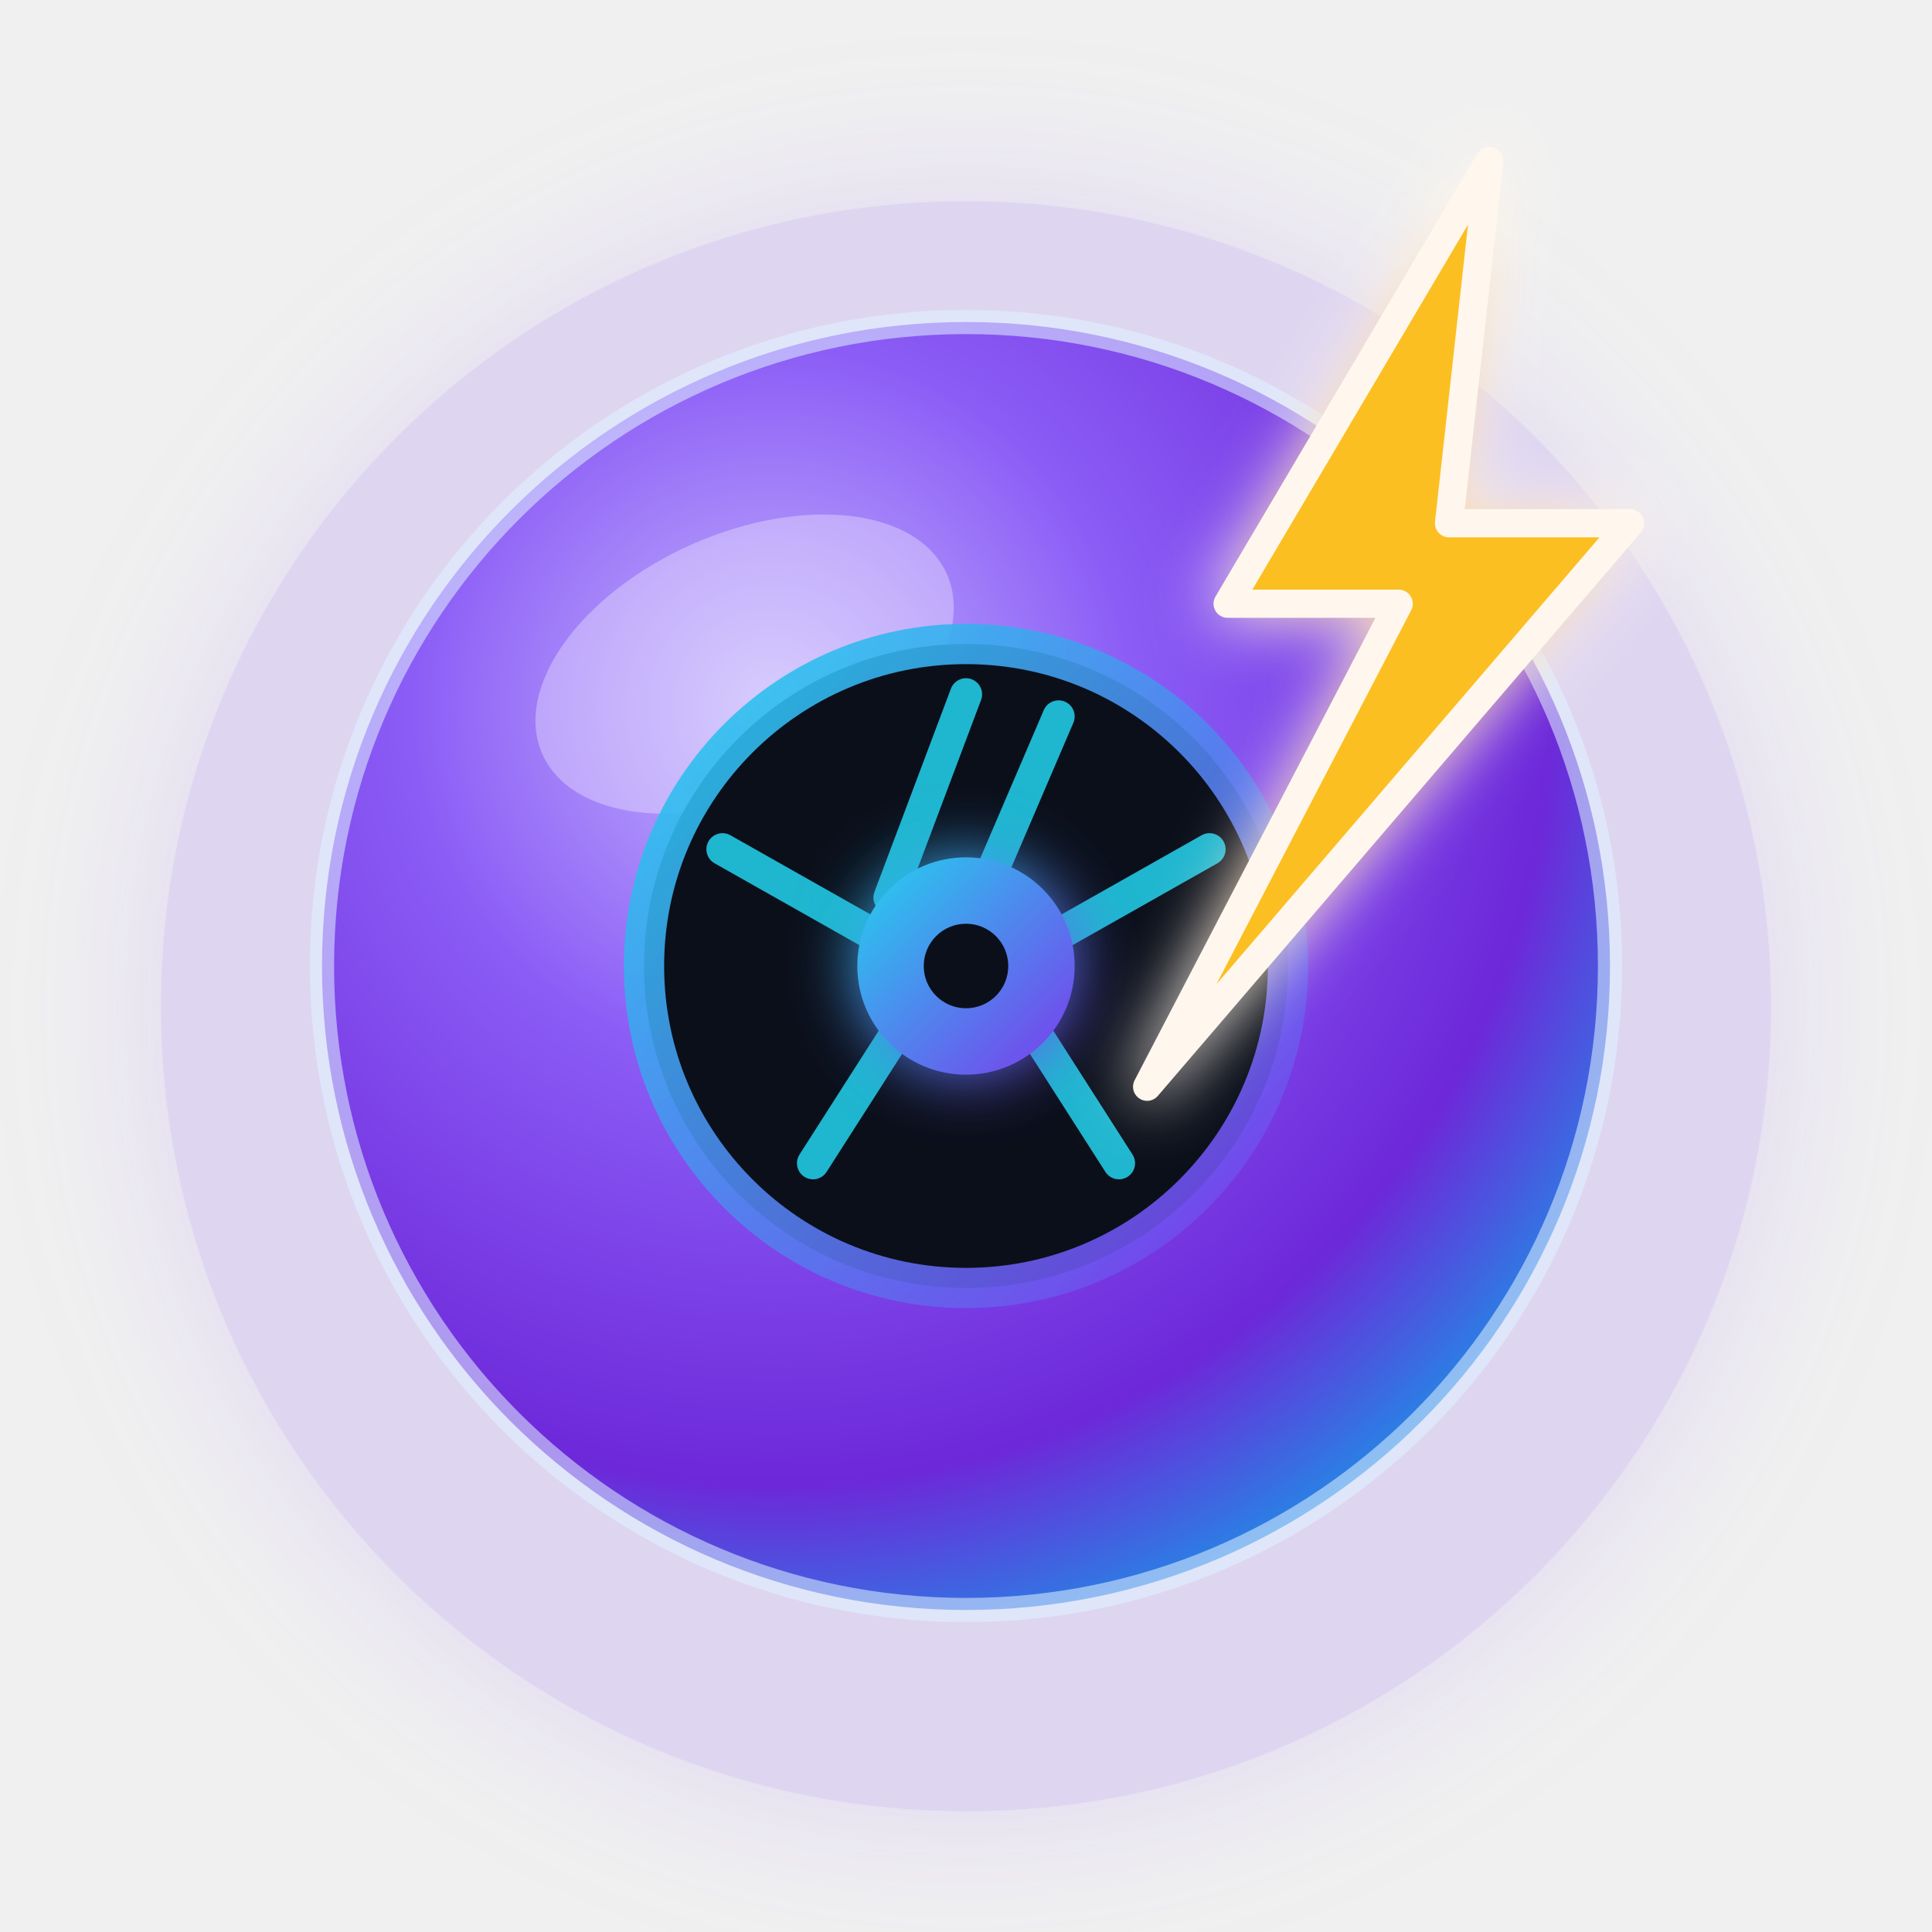
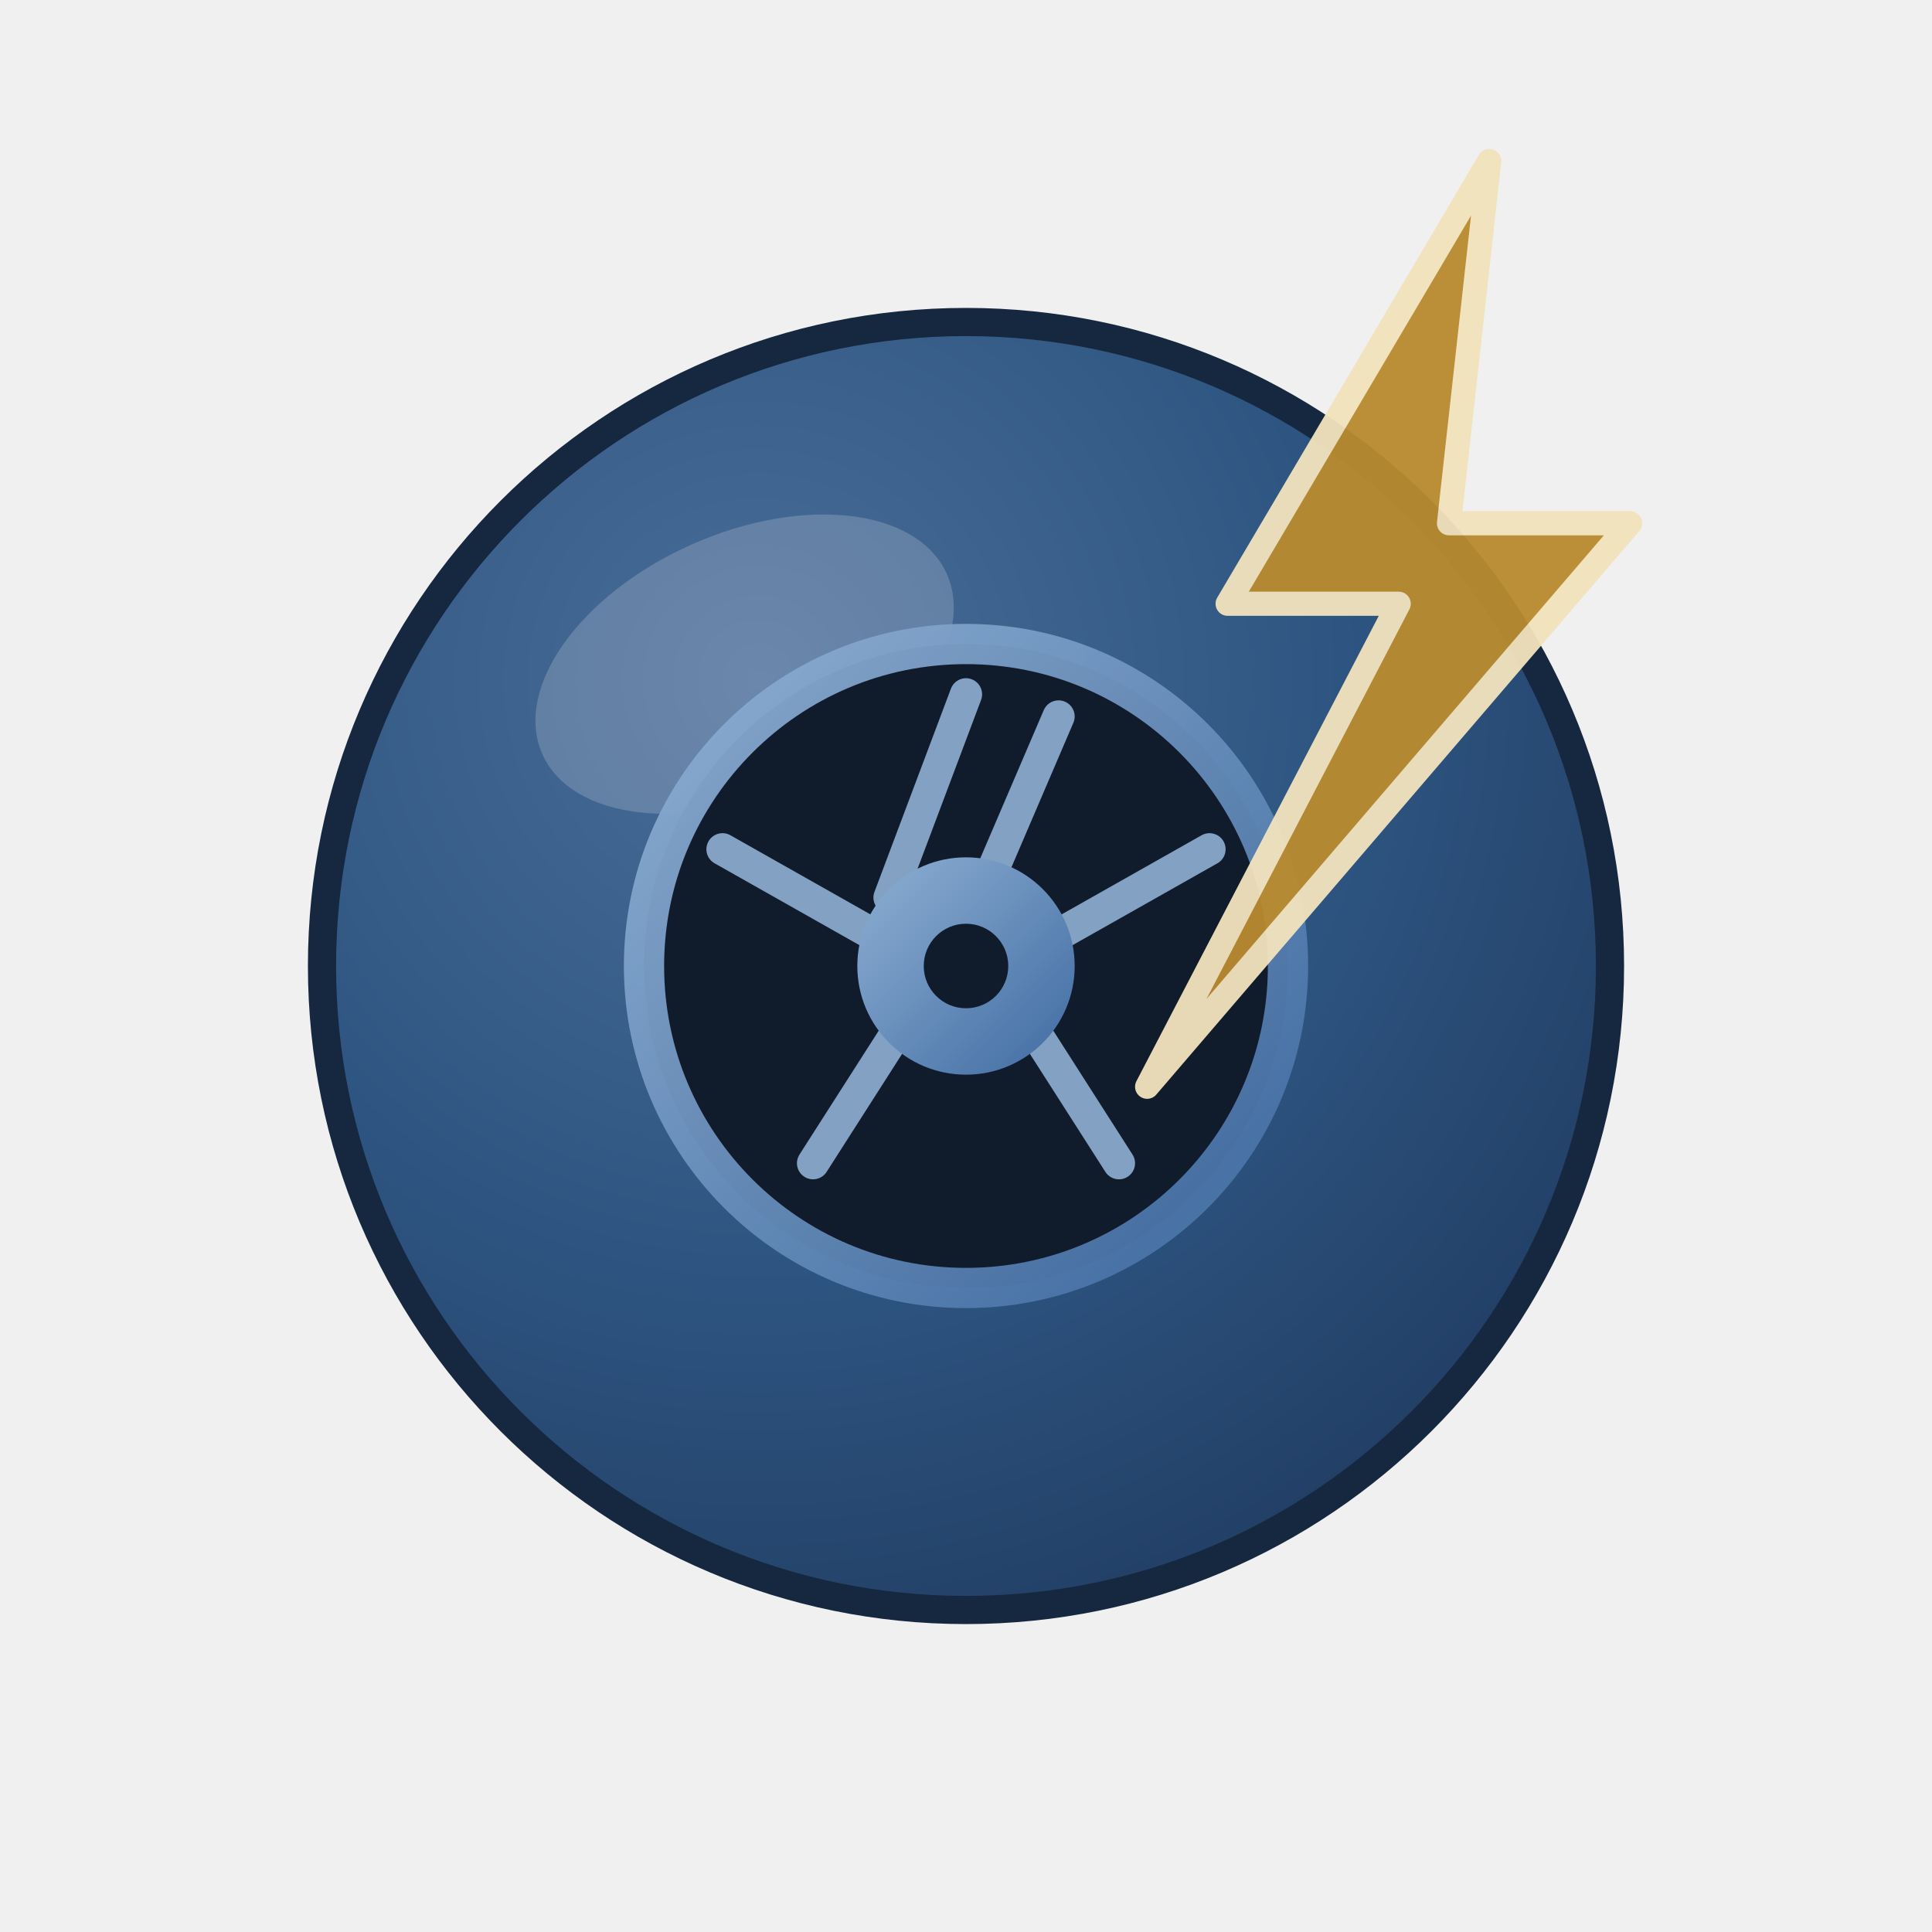
<svg xmlns="http://www.w3.org/2000/svg" viewBox="0 0 96 96" width="96" height="96" role="img" aria-label="MIRASHOT Logo">
  <defs>
-     <radialGradient id="ms-orb" cx="35%" cy="30%" r="80%">
-       <stop offset="0%" stop-color="#c4b5fd" />
-       <stop offset="35%" stop-color="#8b5cf6" />
-       <stop offset="75%" stop-color="#6d28d9" />
-       <stop offset="100%" stop-color="#0ea5e9" />
+     <radialGradient id="ms-orb" cx="34%" cy="28%" r="85%">
+       <stop offset="0%" stop-color="#4a6d99" />
+       <stop offset="55%" stop-color="#2d5480" />
+       <stop offset="100%" stop-color="#1f3a5f" />
    </radialGradient>
    <linearGradient id="ms-iris" x1="0" y1="0" x2="1" y2="1">
-       <stop offset="0%" stop-color="#22d3ee" />
-       <stop offset="100%" stop-color="#7c3aed" />
+       <stop offset="0%" stop-color="#8fb0d4" />
+       <stop offset="100%" stop-color="#3f6ba1" />
    </linearGradient>
-     <filter id="ms-glow" x="-60%" y="-60%" width="220%" height="220%">
-       <feGaussianBlur stdDeviation="4" result="b" />
-       <feMerge>
-         <feMergeNode in="b" />
-         <feMergeNode in="SourceGraphic" />
-       </feMerge>
-     </filter>
-     <filter id="ms-glow-sm" x="-60%" y="-60%" width="220%" height="220%">
-       <feGaussianBlur stdDeviation="1.6" result="b" />
-       <feMerge>
-         <feMergeNode in="b" />
-         <feMergeNode in="SourceGraphic" />
-       </feMerge>
-     </filter>
  </defs>
-   <circle cx="48" cy="50" r="40" fill="#8b5cf6" opacity="0.18" filter="url(#ms-glow)" />
  <circle cx="48" cy="48" r="32" fill="url(#ms-orb)" />
-   <circle cx="48" cy="48" r="32" fill="none" stroke="#e0f2fe" stroke-opacity="0.55" stroke-width="1.2" />
-   <ellipse cx="37" cy="33" rx="11" ry="6.5" fill="#ffffff" opacity="0.32" transform="rotate(-24 37 33)" />
-   <circle cx="48" cy="48" r="16" fill="#0b0f1a" />
-   <circle cx="48" cy="48" r="16" fill="none" stroke="url(#ms-iris)" stroke-width="2" opacity="0.9" />
-   <g stroke="#22d3ee" stroke-width="1.6" stroke-linecap="round" opacity="0.85">
+   <circle cx="48" cy="48" r="32" fill="none" stroke="#16283f" stroke-width="1.4" />
+   <ellipse cx="37" cy="33" rx="11" ry="6.5" fill="#ffffff" opacity="0.18" transform="rotate(-24 37 33)" />
+   <circle cx="48" cy="48" r="16" fill="#101b2b" />
+   <circle cx="48" cy="48" r="16" fill="none" stroke="url(#ms-iris)" stroke-width="2" opacity="0.95" />
+   <g stroke="#8fb0d4" stroke-width="1.6" stroke-linecap="round" opacity="0.9">
    <line x1="48" y1="34.5" x2="44.2" y2="44.6" />
    <line x1="60.1" y1="42.2" x2="50.9" y2="47.4" />
    <line x1="55.6" y1="57.8" x2="50.1" y2="49.2" />
    <line x1="40.4" y1="57.8" x2="45.9" y2="49.2" />
    <line x1="35.9" y1="42.2" x2="45.1" y2="47.4" />
    <line x1="52.6" y1="35.6" x2="48.4" y2="45.4" />
  </g>
-   <circle cx="48" cy="48" r="5.4" fill="url(#ms-iris)" filter="url(#ms-glow-sm)" />
-   <circle cx="48" cy="48" r="2.1" fill="#0b0f1a" />
-   <path d="M74 8 L61 30 L69.5 30 L57 54 L81 26 L72 26 Z" fill="#fbbf24" stroke="#fff7ed" stroke-width="1.4" stroke-linejoin="round" filter="url(#ms-glow-sm)" />
+   <circle cx="48" cy="48" r="5.4" fill="url(#ms-iris)" />
+   <circle cx="48" cy="48" r="2.1" fill="#101b2b" />
+   <path d="M74 8 L61 30 L69.5 30 L57 54 L81 26 L72 26 Z" fill="#b98a2f" stroke="#f2e3bd" stroke-width="1.2" stroke-linejoin="round" opacity="0.95" />
</svg>
